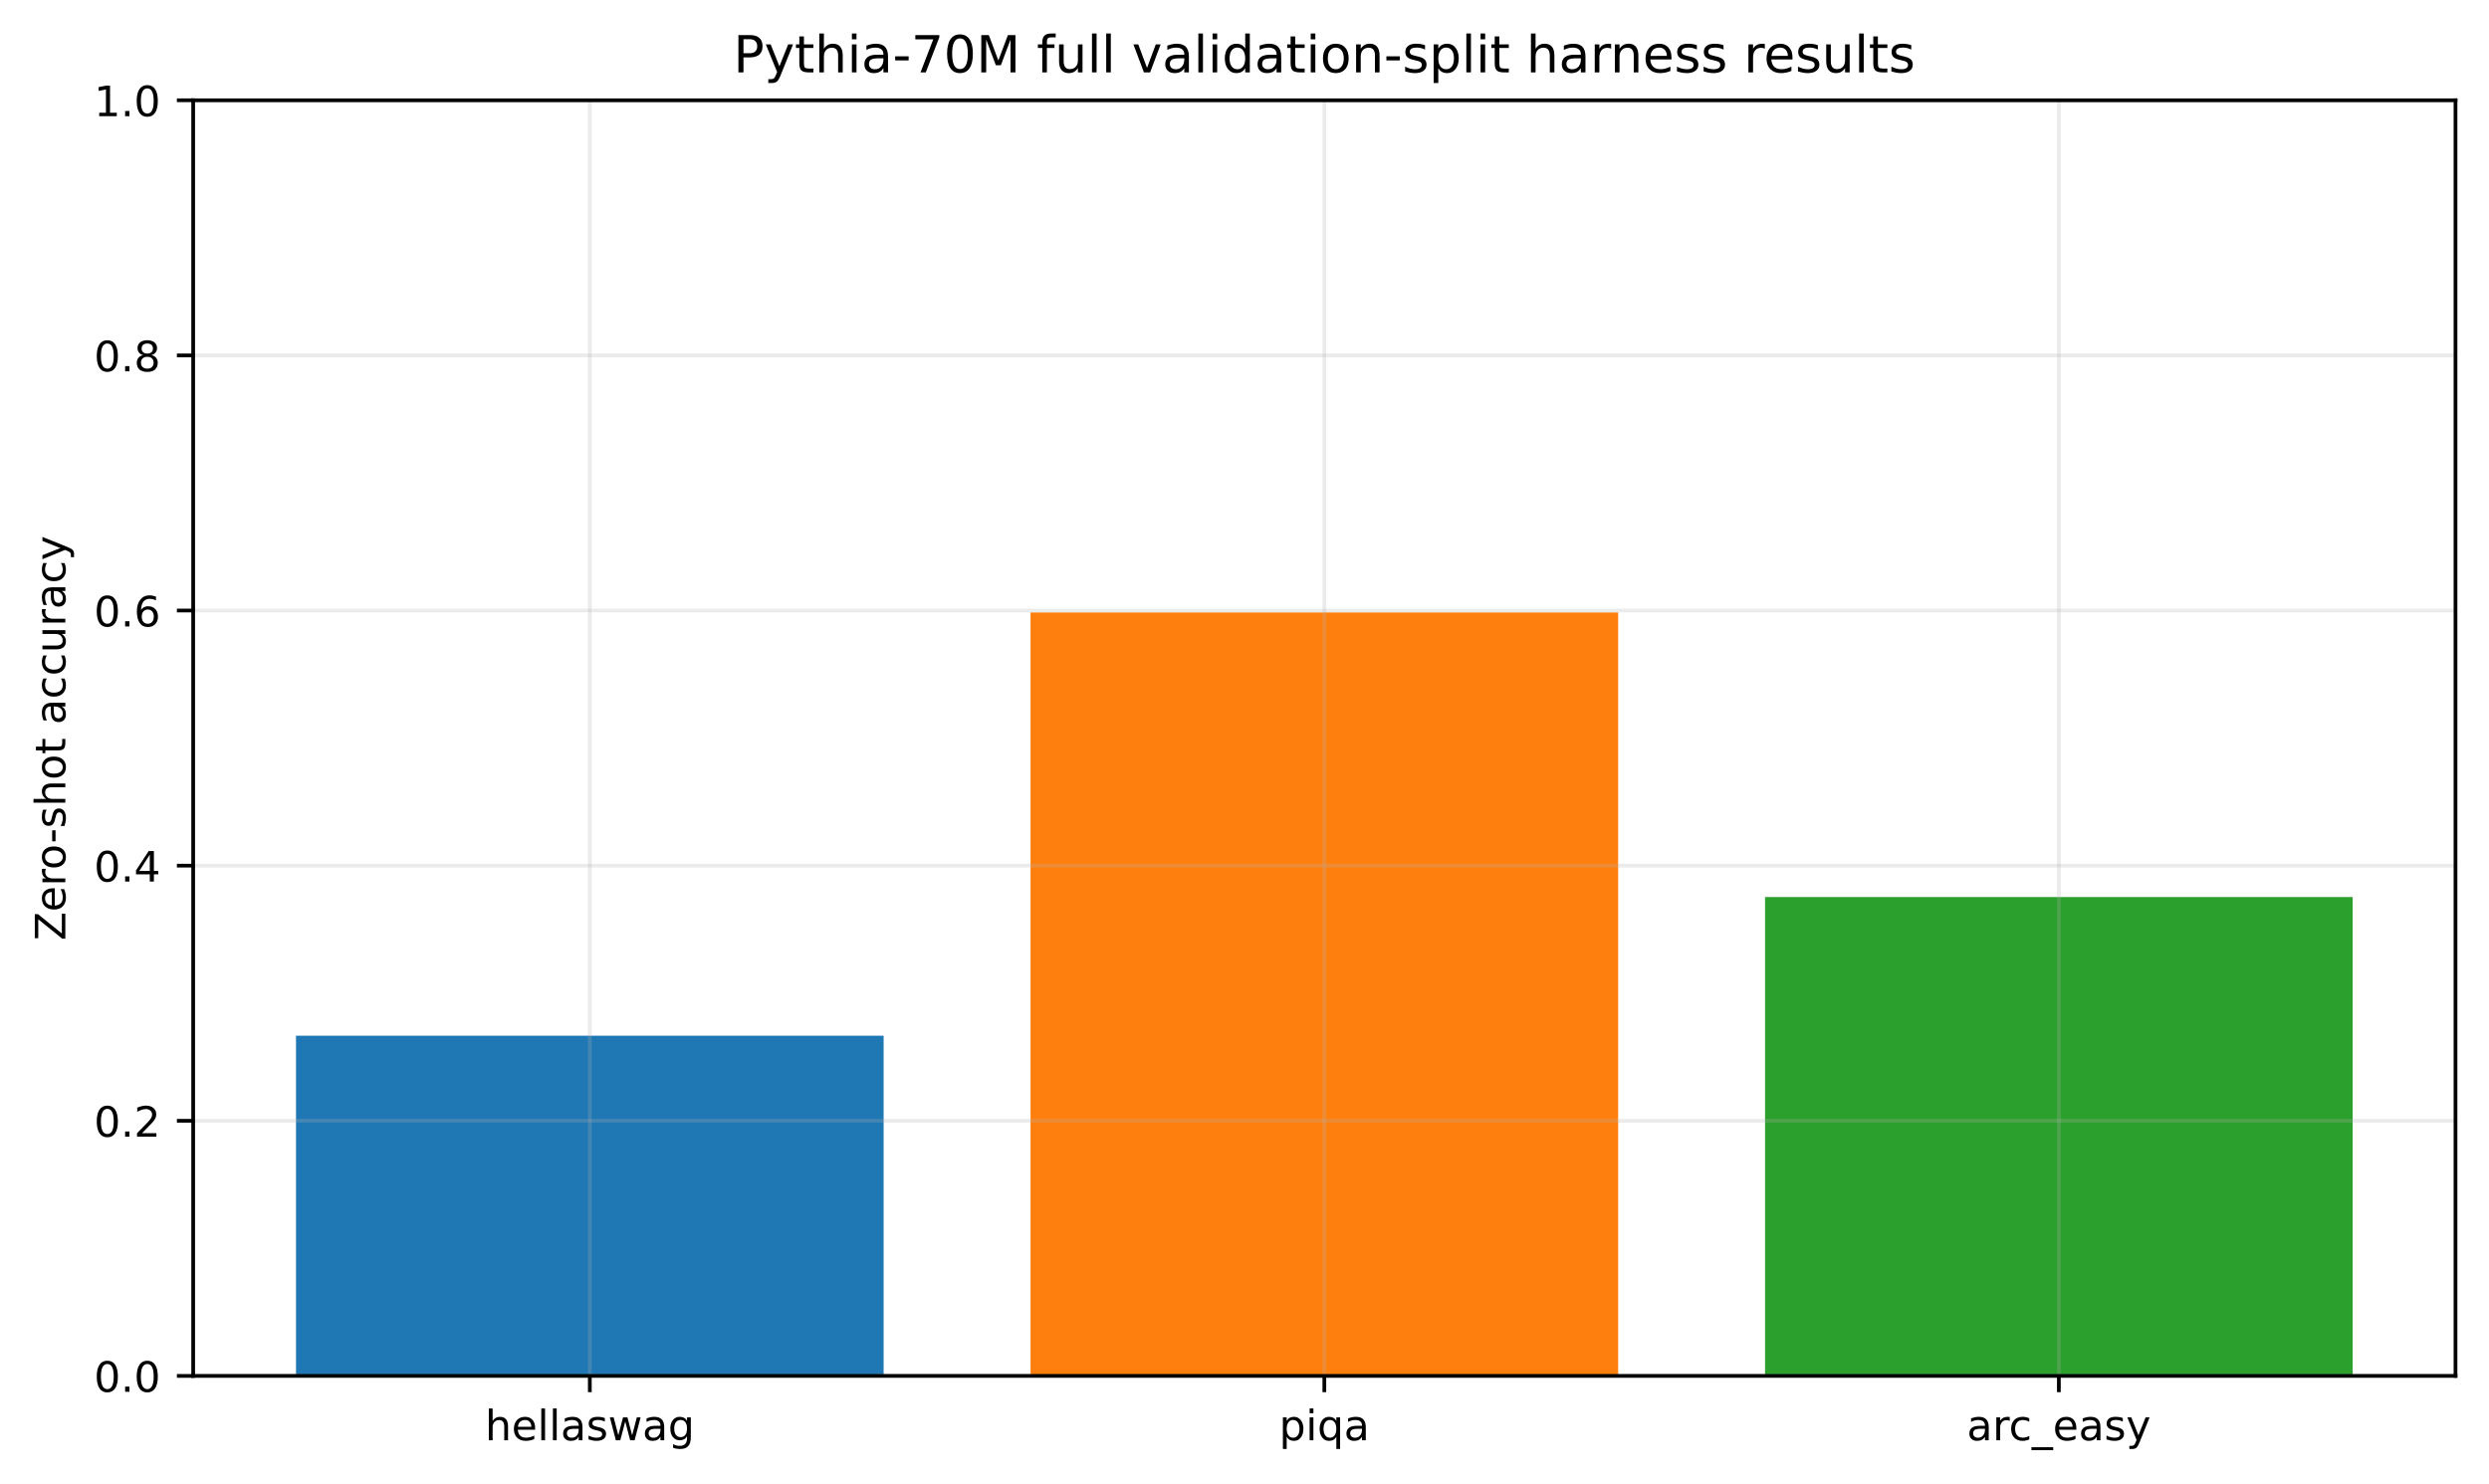
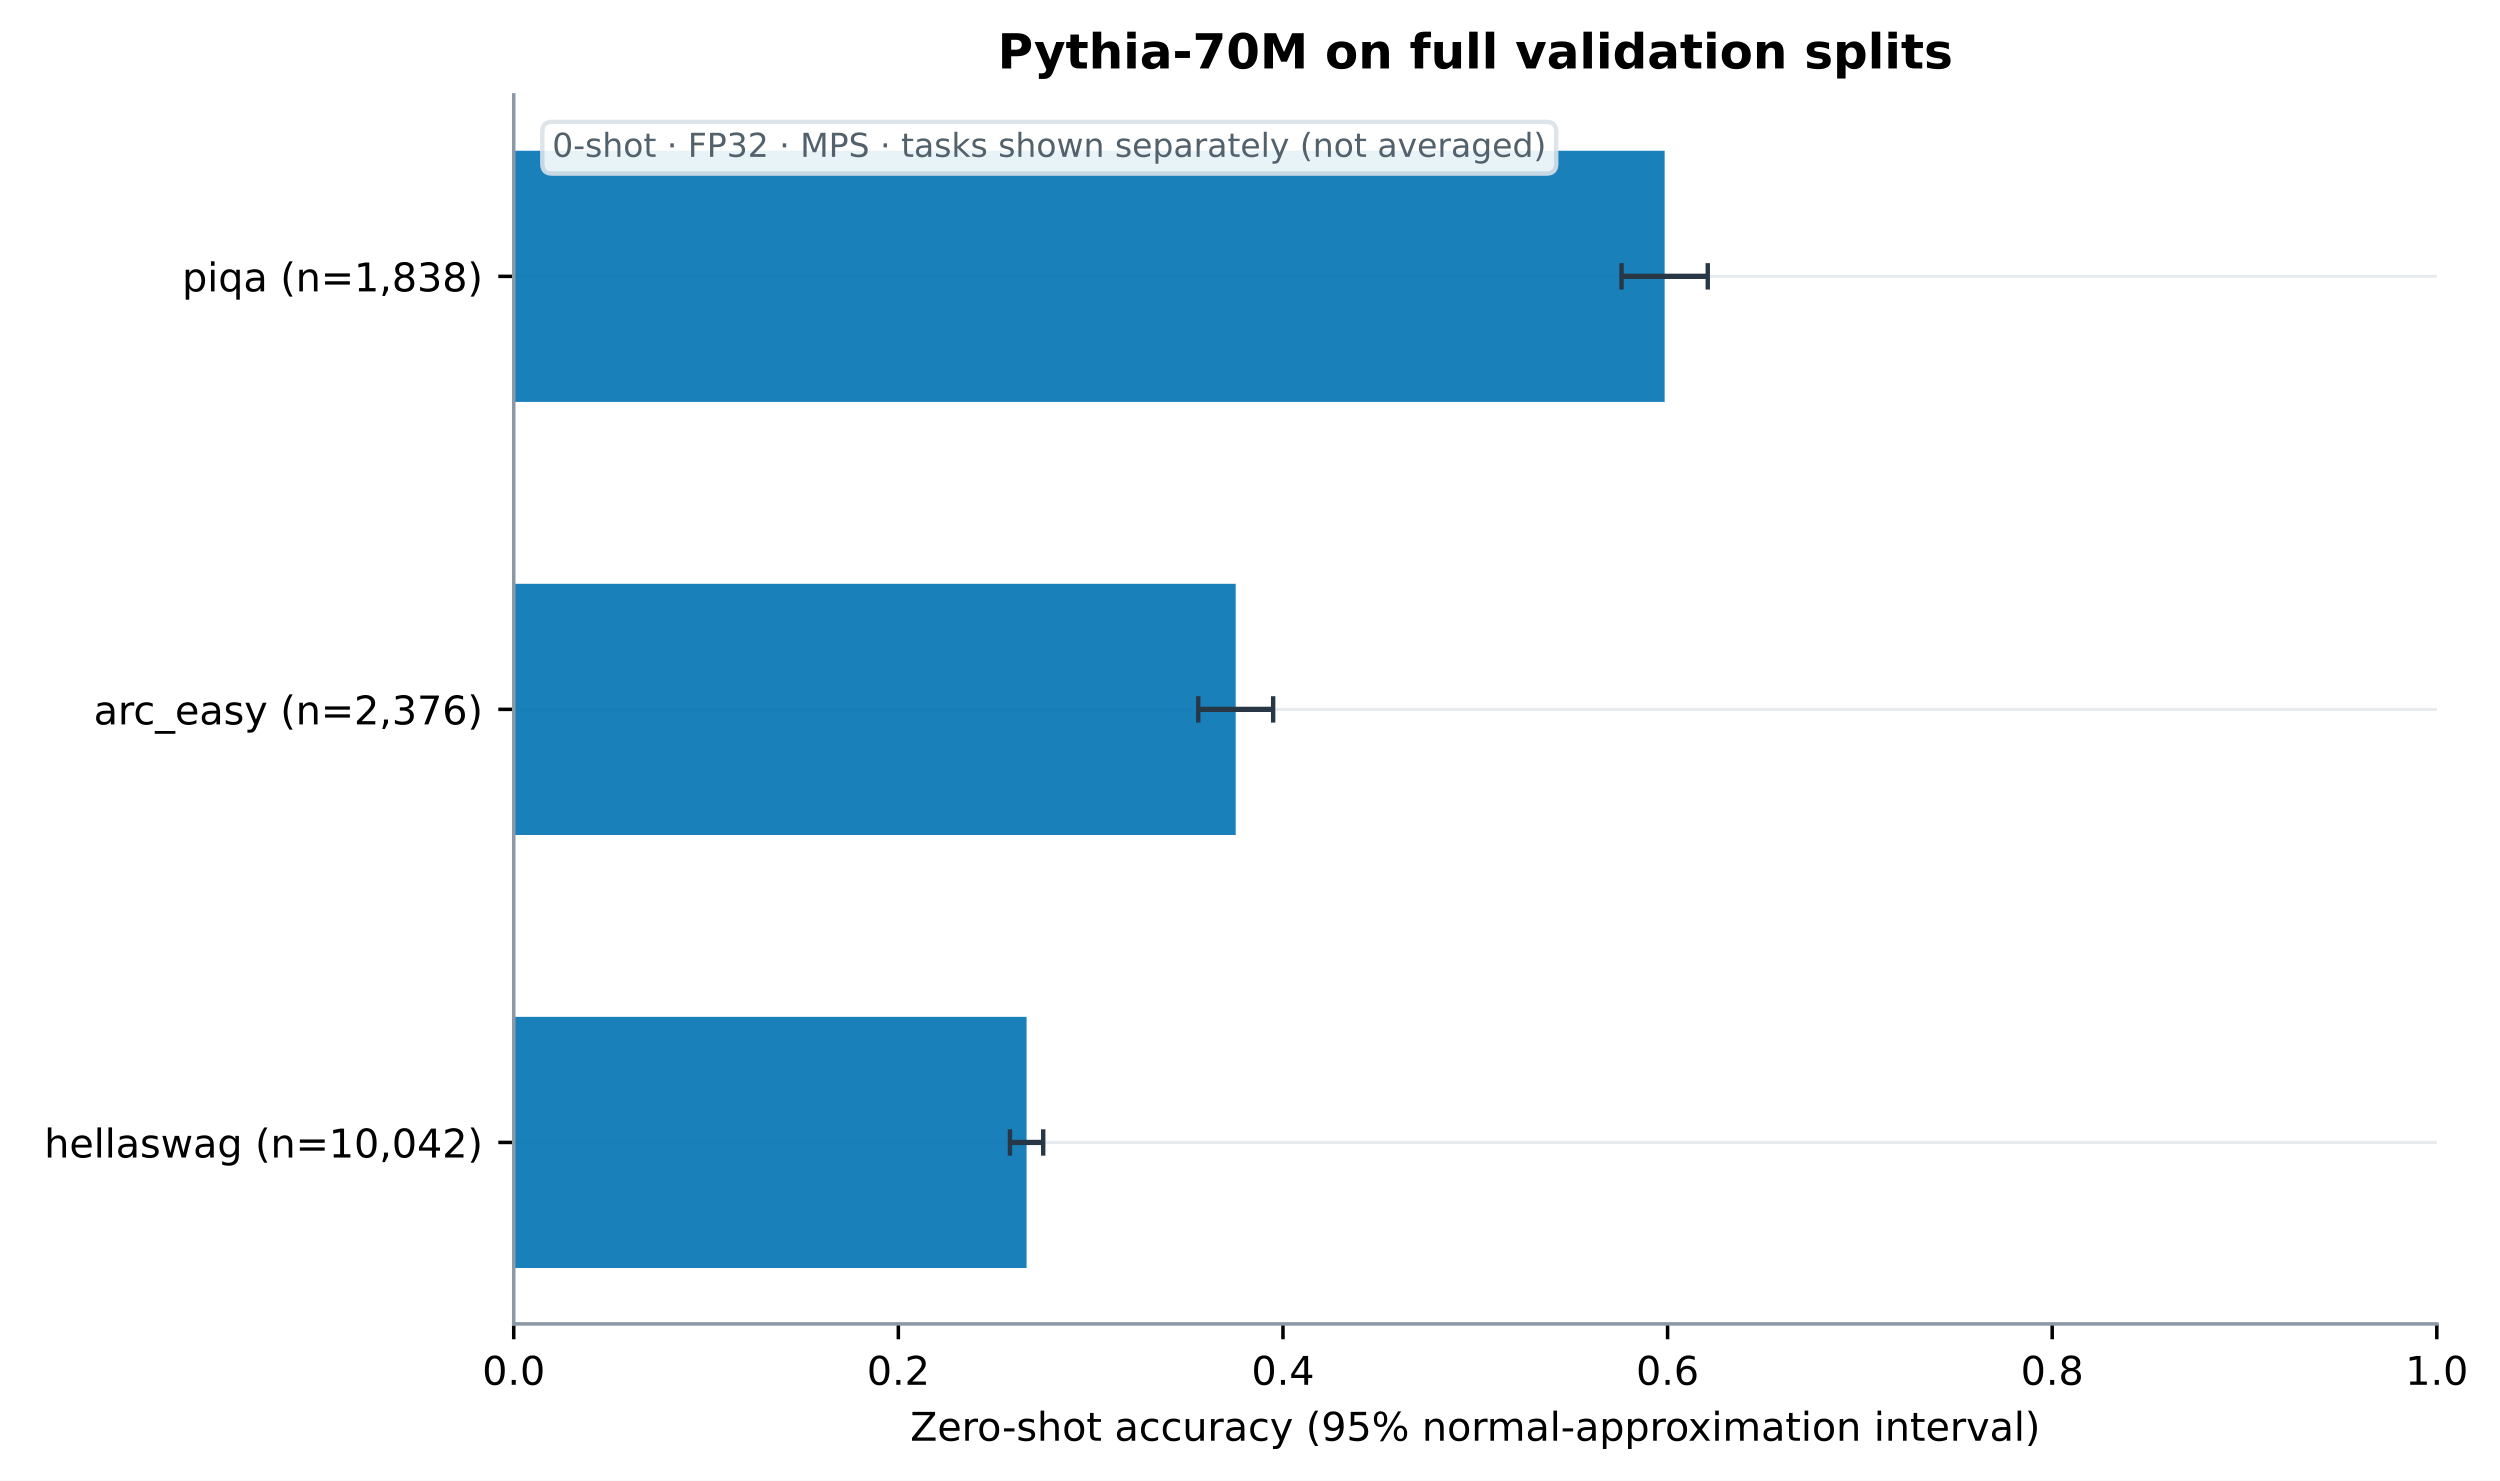
- <svg xmlns="http://www.w3.org/2000/svg" xmlns:xlink="http://www.w3.org/1999/xlink" width="534.874pt" height="318.962pt" viewBox="0 0 534.874 318.962" version="1.1">
+ <svg xmlns="http://www.w3.org/2000/svg" xmlns:xlink="http://www.w3.org/1999/xlink" width="567.982pt" height="336.399pt" viewBox="0 0 567.982 336.399" version="1.1">
  <defs>
    <style type="text/css">*{stroke-linejoin: round; stroke-linecap: butt}</style>
  </defs>
  <g id="figure_1">
    <g id="patch_1">
-       <path d="M 0 318.962  L 534.874 318.962  L 534.874 0  L 0 0  z " style="fill: #ffffff" />
+       <path d="M 0 336.399  L 567.982 336.399  L 567.982 0  L 0 0  z " style="fill: #ffffff" />
    </g>
    <g id="axes_1">
      <g id="patch_2">
-         <path d="M 41.514 295.761  L 527.674 295.761  L 527.674 21.558  L 41.514 21.558  z " style="fill: #ffffff" />
-       </g>
-       <g id="patch_3">
-         <path d="M 63.612 295.761  L 189.887 295.761  L 189.887 222.637  L 63.612 222.637  z " clip-path="url(#p14c6b4c955)" style="fill: #1f77b4" />
-       </g>
-       <g id="patch_4">
-         <path d="M 221.456 295.761  L 347.731 295.761  L 347.731 131.657  L 221.456 131.657  z " clip-path="url(#p14c6b4c955)" style="fill: #ff7f0e" />
-       </g>
-       <g id="patch_5">
-         <path d="M 379.3 295.761  L 505.575 295.761  L 505.575 192.819  L 379.3 192.819  z " clip-path="url(#p14c6b4c955)" style="fill: #2ca02c" />
+         <path d="M 116.716 300.778  L 553.626 300.778  L 553.626 21.558  L 116.716 21.558  z " style="fill: #ffffff" />
      </g>
      <g id="matplotlib.axis_1">
        <g id="xtick_1">
          <g id="line2d_1">
-             <path d="M 126.749 295.761  L 126.749 21.558  " clip-path="url(#p14c6b4c955)" style="fill: none; stroke: #b0b0b0; stroke-opacity: 0.25; stroke-width: 0.8; stroke-linecap: square" />
-           </g>
-           <g id="line2d_2">
            <defs>
-               <path id="md47561f07b" d="M 0 0  L 0 3.5  " style="stroke: #000000; stroke-width: 0.8" />
+               <path id="mabb6b296fe" d="M 0 0  L 0 3.5  " style="stroke: #000000; stroke-width: 0.8" />
            </defs>
            <g>
-               <use xlink:href="#md47561f07b" x="126.749" y="295.761" style="stroke: #000000; stroke-width: 0.8" />
+               <use xlink:href="#mabb6b296fe" x="116.716" y="300.778" style="stroke: #000000; stroke-width: 0.8" />
            </g>
          </g>
          <g id="text_1">
-             <g transform="translate(104.2318 309.5995) scale(0.09 -0.09)">
-               <defs>
-                 <path id="DejaVuSans-4b" d="M 3513 2113  L 3513 0  L 2938 0  L 2938 2094  Q 2938 2591 2744 2837  Q 2550 3084 2163 3084  Q 1697 3084 1428 2787  Q 1159 2491 1159 1978  L 1159 0  L 581 0  L 581 4863  L 1159 4863  L 1159 2956  Q 1366 3272 1645 3428  Q 1925 3584 2291 3584  Q 2894 3584 3203 3211  Q 3513 2838 3513 2113  z " transform="scale(0.015625)" />
-                 <path id="DejaVuSans-48" d="M 3597 1894  L 3597 1613  L 953 1613  Q 991 1019 1311 708  Q 1631 397 2203 397  Q 2534 397 2845 478  Q 3156 559 3463 722  L 3463 178  Q 3153 47 2828 -22  Q 2503 -91 2169 -91  Q 1331 -91 842 396  Q 353 884 353 1716  Q 353 2575 817 3079  Q 1281 3584 2069 3584  Q 2775 3584 3186 3129  Q 3597 2675 3597 1894  z M 3022 2063  Q 3016 2534 2758 2815  Q 2500 3097 2075 3097  Q 1594 3097 1305 2825  Q 1016 2553 972 2059  L 3022 2063  z " transform="scale(0.015625)" />
-                 <path id="DejaVuSans-4f" d="M 603 4863  L 1178 4863  L 1178 0  L 603 0  L 603 4863  z " transform="scale(0.015625)" />
-                 <path id="DejaVuSans-44" d="M 2194 1759  Q 1497 1759 1228 1600  Q 959 1441 959 1056  Q 959 750 1161 570  Q 1363 391 1709 391  Q 2188 391 2477 730  Q 2766 1069 2766 1631  L 2766 1759  L 2194 1759  z M 3341 1997  L 3341 0  L 2766 0  L 2766 531  Q 2569 213 2275 61  Q 1981 -91 1556 -91  Q 1019 -91 701 211  Q 384 513 384 1019  Q 384 1609 779 1909  Q 1175 2209 1959 2209  L 2766 2209  L 2766 2266  Q 2766 2663 2505 2880  Q 2244 3097 1772 3097  Q 1472 3097 1187 3025  Q 903 2953 641 2809  L 641 3341  Q 956 3463 1253 3523  Q 1550 3584 1831 3584  Q 2591 3584 2966 3190  Q 3341 2797 3341 1997  z " transform="scale(0.015625)" />
-                 <path id="DejaVuSans-56" d="M 2834 3397  L 2834 2853  Q 2591 2978 2328 3040  Q 2066 3103 1784 3103  Q 1356 3103 1142 2972  Q 928 2841 928 2578  Q 928 2378 1081 2264  Q 1234 2150 1697 2047  L 1894 2003  Q 2506 1872 2764 1633  Q 3022 1394 3022 966  Q 3022 478 2636 193  Q 2250 -91 1575 -91  Q 1294 -91 989 -36  Q 684 19 347 128  L 347 722  Q 666 556 975 473  Q 1284 391 1588 391  Q 1994 391 2212 530  Q 2431 669 2431 922  Q 2431 1156 2273 1281  Q 2116 1406 1581 1522  L 1381 1569  Q 847 1681 609 1914  Q 372 2147 372 2553  Q 372 3047 722 3315  Q 1072 3584 1716 3584  Q 2034 3584 2315 3537  Q 2597 3491 2834 3397  z " transform="scale(0.015625)" />
-                 <path id="DejaVuSans-5a" d="M 269 3500  L 844 3500  L 1563 769  L 2278 3500  L 2956 3500  L 3675 769  L 4391 3500  L 4966 3500  L 4050 0  L 3372 0  L 2619 2869  L 1863 0  L 1184 0  L 269 3500  z " transform="scale(0.015625)" />
-                 <path id="DejaVuSans-4a" d="M 2906 1791  Q 2906 2416 2648 2759  Q 2391 3103 1925 3103  Q 1463 3103 1205 2759  Q 947 2416 947 1791  Q 947 1169 1205 825  Q 1463 481 1925 481  Q 2391 481 2648 825  Q 2906 1169 2906 1791  z M 3481 434  Q 3481 -459 3084 -895  Q 2688 -1331 1869 -1331  Q 1566 -1331 1297 -1286  Q 1028 -1241 775 -1147  L 775 -588  Q 1028 -725 1275 -790  Q 1522 -856 1778 -856  Q 2344 -856 2625 -561  Q 2906 -266 2906 331  L 2906 616  Q 2728 306 2450 153  Q 2172 0 1784 0  Q 1141 0 747 490  Q 353 981 353 1791  Q 353 2603 747 3093  Q 1141 3584 1784 3584  Q 2172 3584 2450 3431  Q 2728 3278 2906 2969  L 2906 3500  L 3481 3500  L 3481 434  z " transform="scale(0.015625)" />
-               </defs>
-               <use xlink:href="#DejaVuSans-4b" />
-               <use xlink:href="#DejaVuSans-48" transform="translate(63.375 0)" />
-               <use xlink:href="#DejaVuSans-4f" transform="translate(124.9062 0)" />
-               <use xlink:href="#DejaVuSans-4f" transform="translate(152.6875 0)" />
-               <use xlink:href="#DejaVuSans-44" transform="translate(180.4688 0)" />
-               <use xlink:href="#DejaVuSans-56" transform="translate(241.75 0)" />
-               <use xlink:href="#DejaVuSans-5a" transform="translate(293.8438 0)" />
-               <use xlink:href="#DejaVuSans-44" transform="translate(375.625 0)" />
-               <use xlink:href="#DejaVuSans-4a" transform="translate(436.9062 0)" />
-             </g>
+             <text style="font-size: 9px; font-family: 'DejaVu Sans'; text-anchor: middle" x="116.716" y="314.617" transform="rotate(-0 116.7156 314.6169)">0.0</text>
          </g>
        </g>
        <g id="xtick_2">
-           <g id="line2d_3">
-             <path d="M 284.594 295.761  L 284.594 21.558  " clip-path="url(#p14c6b4c955)" style="fill: none; stroke: #b0b0b0; stroke-opacity: 0.25; stroke-width: 0.8; stroke-linecap: square" />
-           </g>
-           <g id="line2d_4">
+           <g id="line2d_2">
            <g>
-               <use xlink:href="#md47561f07b" x="284.594" y="295.761" style="stroke: #000000; stroke-width: 0.8" />
+               <use xlink:href="#mabb6b296fe" x="204.098" y="300.778" style="stroke: #000000; stroke-width: 0.8" />
            </g>
          </g>
          <g id="text_2">
-             <g transform="translate(274.8721 309.5995) scale(0.09 -0.09)">
-               <defs>
-                 <path id="DejaVuSans-53" d="M 1159 525  L 1159 -1331  L 581 -1331  L 581 3500  L 1159 3500  L 1159 2969  Q 1341 3281 1617 3432  Q 1894 3584 2278 3584  Q 2916 3584 3314 3078  Q 3713 2572 3713 1747  Q 3713 922 3314 415  Q 2916 -91 2278 -91  Q 1894 -91 1617 61  Q 1341 213 1159 525  z M 3116 1747  Q 3116 2381 2855 2742  Q 2594 3103 2138 3103  Q 1681 3103 1420 2742  Q 1159 2381 1159 1747  Q 1159 1113 1420 752  Q 1681 391 2138 391  Q 2594 391 2855 752  Q 3116 1113 3116 1747  z " transform="scale(0.015625)" />
-                 <path id="DejaVuSans-4c" d="M 603 3500  L 1178 3500  L 1178 0  L 603 0  L 603 3500  z M 603 4863  L 1178 4863  L 1178 4134  L 603 4134  L 603 4863  z " transform="scale(0.015625)" />
-                 <path id="DejaVuSans-54" d="M 947 1747  Q 947 1113 1208 752  Q 1469 391 1925 391  Q 2381 391 2643 752  Q 2906 1113 2906 1747  Q 2906 2381 2643 2742  Q 2381 3103 1925 3103  Q 1469 3103 1208 2742  Q 947 2381 947 1747  z M 2906 525  Q 2725 213 2448 61  Q 2172 -91 1784 -91  Q 1150 -91 751 415  Q 353 922 353 1747  Q 353 2572 751 3078  Q 1150 3584 1784 3584  Q 2172 3584 2448 3432  Q 2725 3281 2906 2969  L 2906 3500  L 3481 3500  L 3481 -1331  L 2906 -1331  L 2906 525  z " transform="scale(0.015625)" />
-               </defs>
-               <use xlink:href="#DejaVuSans-53" />
-               <use xlink:href="#DejaVuSans-4c" transform="translate(63.48438 0)" />
-               <use xlink:href="#DejaVuSans-54" transform="translate(91.26562 0)" />
-               <use xlink:href="#DejaVuSans-44" transform="translate(154.75 0)" />
-             </g>
+             <text style="font-size: 9px; font-family: 'DejaVu Sans'; text-anchor: middle" x="204.098" y="314.617" transform="rotate(-0 204.0976 314.6169)">0.2</text>
          </g>
        </g>
        <g id="xtick_3">
-           <g id="line2d_5">
-             <path d="M 442.438 295.761  L 442.438 21.558  " clip-path="url(#p14c6b4c955)" style="fill: none; stroke: #b0b0b0; stroke-opacity: 0.25; stroke-width: 0.8; stroke-linecap: square" />
-           </g>
-           <g id="line2d_6">
+           <g id="line2d_3">
            <g>
-               <use xlink:href="#md47561f07b" x="442.438" y="295.761" style="stroke: #000000; stroke-width: 0.8" />
+               <use xlink:href="#mabb6b296fe" x="291.48" y="300.778" style="stroke: #000000; stroke-width: 0.8" />
            </g>
          </g>
          <g id="text_3">
-             <g transform="translate(422.6707 309.5987) scale(0.09 -0.09)">
-               <defs>
-                 <path id="DejaVuSans-55" d="M 2631 2963  Q 2534 3019 2420 3045  Q 2306 3072 2169 3072  Q 1681 3072 1420 2755  Q 1159 2438 1159 1844  L 1159 0  L 581 0  L 581 3500  L 1159 3500  L 1159 2956  Q 1341 3275 1631 3429  Q 1922 3584 2338 3584  Q 2397 3584 2469 3576  Q 2541 3569 2628 3553  L 2631 2963  z " transform="scale(0.015625)" />
-                 <path id="DejaVuSans-46" d="M 3122 3366  L 3122 2828  Q 2878 2963 2633 3030  Q 2388 3097 2138 3097  Q 1578 3097 1268 2742  Q 959 2388 959 1747  Q 959 1106 1268 751  Q 1578 397 2138 397  Q 2388 397 2633 464  Q 2878 531 3122 666  L 3122 134  Q 2881 22 2623 -34  Q 2366 -91 2075 -91  Q 1284 -91 818 406  Q 353 903 353 1747  Q 353 2603 823 3093  Q 1294 3584 2113 3584  Q 2378 3584 2631 3529  Q 2884 3475 3122 3366  z " transform="scale(0.015625)" />
-                 <path id="DejaVuSans-42" d="M 3263 -1063  L 3263 -1509  L -63 -1509  L -63 -1063  L 3263 -1063  z " transform="scale(0.015625)" />
-                 <path id="DejaVuSans-5c" d="M 2059 -325  Q 1816 -950 1584 -1140  Q 1353 -1331 966 -1331  L 506 -1331  L 506 -850  L 844 -850  Q 1081 -850 1212 -737  Q 1344 -625 1503 -206  L 1606 56  L 191 3500  L 800 3500  L 1894 763  L 2988 3500  L 3597 3500  L 2059 -325  z " transform="scale(0.015625)" />
-               </defs>
-               <use xlink:href="#DejaVuSans-44" />
-               <use xlink:href="#DejaVuSans-55" transform="translate(61.28125 0)" />
-               <use xlink:href="#DejaVuSans-46" transform="translate(100.1875 0)" />
-               <use xlink:href="#DejaVuSans-42" transform="translate(155.1719 0)" />
-               <use xlink:href="#DejaVuSans-48" transform="translate(205.1719 0)" />
-               <use xlink:href="#DejaVuSans-44" transform="translate(266.7031 0)" />
-               <use xlink:href="#DejaVuSans-56" transform="translate(327.9844 0)" />
-               <use xlink:href="#DejaVuSans-5c" transform="translate(380.0781 0)" />
+             <text style="font-size: 9px; font-family: 'DejaVu Sans'; text-anchor: middle" x="291.48" y="314.617" transform="rotate(-0 291.4796 314.6169)">0.4</text>
+           </g>
+         </g>
+         <g id="xtick_4">
+           <g id="line2d_4">
+             <g>
+               <use xlink:href="#mabb6b296fe" x="378.862" y="300.778" style="stroke: #000000; stroke-width: 0.8" />
            </g>
          </g>
+           <g id="text_4">
+             <text style="font-size: 9px; font-family: 'DejaVu Sans'; text-anchor: middle" x="378.862" y="314.617" transform="rotate(-0 378.8616 314.6169)">0.6</text>
+           </g>
+         </g>
+         <g id="xtick_5">
+           <g id="line2d_5">
+             <g>
+               <use xlink:href="#mabb6b296fe" x="466.244" y="300.778" style="stroke: #000000; stroke-width: 0.8" />
+             </g>
+           </g>
+           <g id="text_5">
+             <text style="font-size: 9px; font-family: 'DejaVu Sans'; text-anchor: middle" x="466.244" y="314.617" transform="rotate(-0 466.2436 314.6169)">0.8</text>
+           </g>
+         </g>
+         <g id="xtick_6">
+           <g id="line2d_6">
+             <g>
+               <use xlink:href="#mabb6b296fe" x="553.626" y="300.778" style="stroke: #000000; stroke-width: 0.8" />
+             </g>
+           </g>
+           <g id="text_6">
+             <text style="font-size: 9px; font-family: 'DejaVu Sans'; text-anchor: middle" x="553.626" y="314.617" transform="rotate(-0 553.6256 314.6169)">1.0</text>
+           </g>
+         </g>
+         <g id="text_7">
+           <text style="font-size: 9px; font-family: 'DejaVu Sans'; text-anchor: middle" x="335.171" y="327.327" transform="rotate(-0 335.1706 327.3272)">Zero-shot accuracy (95% normal-approximation interval)</text>
        </g>
      </g>
      <g id="matplotlib.axis_2">
        <g id="ytick_1">
          <g id="line2d_7">
-             <path d="M 41.514 295.761  L 527.674 295.761  " clip-path="url(#p14c6b4c955)" style="fill: none; stroke: #b0b0b0; stroke-opacity: 0.25; stroke-width: 0.8; stroke-linecap: square" />
+             <path d="M 116.716 259.554  L 553.626 259.554  " clip-path="url(#p49877dc13a)" style="fill: none; stroke: #d9e1e8; stroke-opacity: 0.65; stroke-width: 0.7; stroke-linecap: square" />
          </g>
          <g id="line2d_8">
            <defs>
-               <path id="m4464c9af32" d="M 0 0  L -3.5 0  " style="stroke: #000000; stroke-width: 0.8" />
+               <path id="mc03ab8fef9" d="M 0 0  L -3.5 0  " style="stroke: #000000; stroke-width: 0.8" />
            </defs>
            <g>
-               <use xlink:href="#m4464c9af32" x="41.514" y="295.761" style="stroke: #000000; stroke-width: 0.8" />
+               <use xlink:href="#mc03ab8fef9" x="116.716" y="259.554" style="stroke: #000000; stroke-width: 0.8" />
            </g>
          </g>
-           <g id="text_4">
-             <g transform="translate(20.2007 299.1798) scale(0.09 -0.09)">
-               <defs>
-                 <path id="DejaVuSans-13" d="M 2034 4250  Q 1547 4250 1301 3770  Q 1056 3291 1056 2328  Q 1056 1369 1301 889  Q 1547 409 2034 409  Q 2525 409 2770 889  Q 3016 1369 3016 2328  Q 3016 3291 2770 3770  Q 2525 4250 2034 4250  z M 2034 4750  Q 2819 4750 3233 4129  Q 3647 3509 3647 2328  Q 3647 1150 3233 529  Q 2819 -91 2034 -91  Q 1250 -91 836 529  Q 422 1150 422 2328  Q 422 3509 836 4129  Q 1250 4750 2034 4750  z " transform="scale(0.015625)" />
-                 <path id="DejaVuSans-11" d="M 684 794  L 1344 794  L 1344 0  L 684 0  L 684 794  z " transform="scale(0.015625)" />
-               </defs>
-               <use xlink:href="#DejaVuSans-13" />
-               <use xlink:href="#DejaVuSans-11" transform="translate(63.625 0)" />
-               <use xlink:href="#DejaVuSans-13" transform="translate(95.40625 0)" />
-             </g>
+           <g id="text_8">
+             <text style="font-size: 9px; font-family: 'DejaVu Sans'; text-anchor: end" x="109.716" y="262.974" transform="rotate(-0 109.7156 262.9738)">hellaswag  (n=10,042)</text>
          </g>
        </g>
        <g id="ytick_2">
          <g id="line2d_9">
-             <path d="M 41.514 240.92  L 527.674 240.92  " clip-path="url(#p14c6b4c955)" style="fill: none; stroke: #b0b0b0; stroke-opacity: 0.25; stroke-width: 0.8; stroke-linecap: square" />
+             <path d="M 116.716 161.168  L 553.626 161.168  " clip-path="url(#p49877dc13a)" style="fill: none; stroke: #d9e1e8; stroke-opacity: 0.65; stroke-width: 0.7; stroke-linecap: square" />
          </g>
          <g id="line2d_10">
            <g>
-               <use xlink:href="#m4464c9af32" x="41.514" y="240.92" style="stroke: #000000; stroke-width: 0.8" />
+               <use xlink:href="#mc03ab8fef9" x="116.716" y="161.168" style="stroke: #000000; stroke-width: 0.8" />
            </g>
          </g>
-           <g id="text_5">
-             <g transform="translate(20.2007 244.3393) scale(0.09 -0.09)">
-               <defs>
-                 <path id="DejaVuSans-15" d="M 1228 531  L 3431 531  L 3431 0  L 469 0  L 469 531  Q 828 903 1448 1529  Q 2069 2156 2228 2338  Q 2531 2678 2651 2914  Q 2772 3150 2772 3378  Q 2772 3750 2511 3984  Q 2250 4219 1831 4219  Q 1534 4219 1204 4116  Q 875 4013 500 3803  L 500 4441  Q 881 4594 1212 4672  Q 1544 4750 1819 4750  Q 2544 4750 2975 4387  Q 3406 4025 3406 3419  Q 3406 3131 3298 2873  Q 3191 2616 2906 2266  Q 2828 2175 2409 1742  Q 1991 1309 1228 531  z " transform="scale(0.015625)" />
-               </defs>
-               <use xlink:href="#DejaVuSans-13" />
-               <use xlink:href="#DejaVuSans-11" transform="translate(63.625 0)" />
-               <use xlink:href="#DejaVuSans-15" transform="translate(95.40625 0)" />
-             </g>
+           <g id="text_9">
+             <text style="font-size: 9px; font-family: 'DejaVu Sans'; text-anchor: end" x="109.716" y="164.583" transform="rotate(-0 109.7156 164.5827)">arc_easy  (n=2,376)</text>
          </g>
        </g>
        <g id="ytick_3">
          <g id="line2d_11">
-             <path d="M 41.514 186.08  L 527.674 186.08  " clip-path="url(#p14c6b4c955)" style="fill: none; stroke: #b0b0b0; stroke-opacity: 0.25; stroke-width: 0.8; stroke-linecap: square" />
+             <path d="M 116.716 62.782  L 553.626 62.782  " clip-path="url(#p49877dc13a)" style="fill: none; stroke: #d9e1e8; stroke-opacity: 0.65; stroke-width: 0.7; stroke-linecap: square" />
          </g>
          <g id="line2d_12">
            <g>
-               <use xlink:href="#m4464c9af32" x="41.514" y="186.08" style="stroke: #000000; stroke-width: 0.8" />
+               <use xlink:href="#mc03ab8fef9" x="116.716" y="62.782" style="stroke: #000000; stroke-width: 0.8" />
            </g>
          </g>
-           <g id="text_6">
-             <g transform="translate(20.2007 189.4988) scale(0.09 -0.09)">
-               <defs>
-                 <path id="DejaVuSans-17" d="M 2419 4116  L 825 1625  L 2419 1625  L 2419 4116  z M 2253 4666  L 3047 4666  L 3047 1625  L 3713 1625  L 3713 1100  L 3047 1100  L 3047 0  L 2419 0  L 2419 1100  L 313 1100  L 313 1709  L 2253 4666  z " transform="scale(0.015625)" />
-               </defs>
-               <use xlink:href="#DejaVuSans-13" />
-               <use xlink:href="#DejaVuSans-11" transform="translate(63.625 0)" />
-               <use xlink:href="#DejaVuSans-17" transform="translate(95.40625 0)" />
-             </g>
-           </g>
-         </g>
-         <g id="ytick_4">
-           <g id="line2d_13">
-             <path d="M 41.514 131.239  L 527.674 131.239  " clip-path="url(#p14c6b4c955)" style="fill: none; stroke: #b0b0b0; stroke-opacity: 0.25; stroke-width: 0.8; stroke-linecap: square" />
-           </g>
-           <g id="line2d_14">
-             <g>
-               <use xlink:href="#m4464c9af32" x="41.514" y="131.239" style="stroke: #000000; stroke-width: 0.8" />
-             </g>
-           </g>
-           <g id="text_7">
-             <g transform="translate(20.2007 134.6583) scale(0.09 -0.09)">
-               <defs>
-                 <path id="DejaVuSans-19" d="M 2113 2584  Q 1688 2584 1439 2293  Q 1191 2003 1191 1497  Q 1191 994 1439 701  Q 1688 409 2113 409  Q 2538 409 2786 701  Q 3034 994 3034 1497  Q 3034 2003 2786 2293  Q 2538 2584 2113 2584  z M 3366 4563  L 3366 3988  Q 3128 4100 2886 4159  Q 2644 4219 2406 4219  Q 1781 4219 1451 3797  Q 1122 3375 1075 2522  Q 1259 2794 1537 2939  Q 1816 3084 2150 3084  Q 2853 3084 3261 2657  Q 3669 2231 3669 1497  Q 3669 778 3244 343  Q 2819 -91 2113 -91  Q 1303 -91 875 529  Q 447 1150 447 2328  Q 447 3434 972 4092  Q 1497 4750 2381 4750  Q 2619 4750 2861 4703  Q 3103 4656 3366 4563  z " transform="scale(0.015625)" />
-               </defs>
-               <use xlink:href="#DejaVuSans-13" />
-               <use xlink:href="#DejaVuSans-11" transform="translate(63.625 0)" />
-               <use xlink:href="#DejaVuSans-19" transform="translate(95.40625 0)" />
-             </g>
-           </g>
-         </g>
-         <g id="ytick_5">
-           <g id="line2d_15">
-             <path d="M 41.514 76.399  L 527.674 76.399  " clip-path="url(#p14c6b4c955)" style="fill: none; stroke: #b0b0b0; stroke-opacity: 0.25; stroke-width: 0.8; stroke-linecap: square" />
-           </g>
-           <g id="line2d_16">
-             <g>
-               <use xlink:href="#m4464c9af32" x="41.514" y="76.399" style="stroke: #000000; stroke-width: 0.8" />
-             </g>
-           </g>
-           <g id="text_8">
-             <g transform="translate(20.2007 79.81774) scale(0.09 -0.09)">
-               <defs>
-                 <path id="DejaVuSans-1b" d="M 2034 2216  Q 1584 2216 1326 1975  Q 1069 1734 1069 1313  Q 1069 891 1326 650  Q 1584 409 2034 409  Q 2484 409 2743 651  Q 3003 894 3003 1313  Q 3003 1734 2745 1975  Q 2488 2216 2034 2216  z M 1403 2484  Q 997 2584 770 2862  Q 544 3141 544 3541  Q 544 4100 942 4425  Q 1341 4750 2034 4750  Q 2731 4750 3128 4425  Q 3525 4100 3525 3541  Q 3525 3141 3298 2862  Q 3072 2584 2669 2484  Q 3125 2378 3379 2068  Q 3634 1759 3634 1313  Q 3634 634 3220 271  Q 2806 -91 2034 -91  Q 1263 -91 848 271  Q 434 634 434 1313  Q 434 1759 690 2068  Q 947 2378 1403 2484  z M 1172 3481  Q 1172 3119 1398 2916  Q 1625 2713 2034 2713  Q 2441 2713 2670 2916  Q 2900 3119 2900 3481  Q 2900 3844 2670 4047  Q 2441 4250 2034 4250  Q 1625 4250 1398 4047  Q 1172 3844 1172 3481  z " transform="scale(0.015625)" />
-               </defs>
-               <use xlink:href="#DejaVuSans-13" />
-               <use xlink:href="#DejaVuSans-11" transform="translate(63.625 0)" />
-               <use xlink:href="#DejaVuSans-1b" transform="translate(95.40625 0)" />
-             </g>
-           </g>
-         </g>
-         <g id="ytick_6">
-           <g id="line2d_17">
-             <path d="M 41.514 21.558  L 527.674 21.558  " clip-path="url(#p14c6b4c955)" style="fill: none; stroke: #b0b0b0; stroke-opacity: 0.25; stroke-width: 0.8; stroke-linecap: square" />
-           </g>
-           <g id="line2d_18">
-             <g>
-               <use xlink:href="#m4464c9af32" x="41.514" y="21.558" style="stroke: #000000; stroke-width: 0.8" />
-             </g>
-           </g>
-           <g id="text_9">
-             <g transform="translate(20.2007 24.97723) scale(0.09 -0.09)">
-               <defs>
-                 <path id="DejaVuSans-14" d="M 794 531  L 1825 531  L 1825 4091  L 703 3866  L 703 4441  L 1819 4666  L 2450 4666  L 2450 531  L 3481 531  L 3481 0  L 794 0  L 794 531  z " transform="scale(0.015625)" />
-               </defs>
-               <use xlink:href="#DejaVuSans-14" />
-               <use xlink:href="#DejaVuSans-11" transform="translate(63.625 0)" />
-               <use xlink:href="#DejaVuSans-13" transform="translate(95.40625 0)" />
-             </g>
-           </g>
-         </g>
-         <g id="text_10">
-           <g transform="translate(14.03859 202.1696) rotate(-90) scale(0.09 -0.09)">
-             <defs>
-               <path id="DejaVuSans-3d" d="M 359 4666  L 4025 4666  L 4025 4184  L 1075 531  L 4097 531  L 4097 0  L 288 0  L 288 481  L 3238 4134  L 359 4134  L 359 4666  z " transform="scale(0.015625)" />
-               <path id="DejaVuSans-52" d="M 1959 3097  Q 1497 3097 1228 2736  Q 959 2375 959 1747  Q 959 1119 1226 758  Q 1494 397 1959 397  Q 2419 397 2687 759  Q 2956 1122 2956 1747  Q 2956 2369 2687 2733  Q 2419 3097 1959 3097  z M 1959 3584  Q 2709 3584 3137 3096  Q 3566 2609 3566 1747  Q 3566 888 3137 398  Q 2709 -91 1959 -91  Q 1206 -91 779 398  Q 353 888 353 1747  Q 353 2609 779 3096  Q 1206 3584 1959 3584  z " transform="scale(0.015625)" />
-               <path id="DejaVuSans-10" d="M 313 2009  L 1997 2009  L 1997 1497  L 313 1497  L 313 2009  z " transform="scale(0.015625)" />
-               <path id="DejaVuSans-57" d="M 1172 4494  L 1172 3500  L 2356 3500  L 2356 3053  L 1172 3053  L 1172 1153  Q 1172 725 1289 603  Q 1406 481 1766 481  L 2356 481  L 2356 0  L 1766 0  Q 1100 0 847 248  Q 594 497 594 1153  L 594 3053  L 172 3053  L 172 3500  L 594 3500  L 594 4494  L 1172 4494  z " transform="scale(0.015625)" />
-               <path id="DejaVuSans-3" transform="scale(0.015625)" />
-               <path id="DejaVuSans-58" d="M 544 1381  L 544 3500  L 1119 3500  L 1119 1403  Q 1119 906 1312 657  Q 1506 409 1894 409  Q 2359 409 2629 706  Q 2900 1003 2900 1516  L 2900 3500  L 3475 3500  L 3475 0  L 2900 0  L 2900 538  Q 2691 219 2414 64  Q 2138 -91 1772 -91  Q 1169 -91 856 284  Q 544 659 544 1381  z M 1991 3584  L 1991 3584  z " transform="scale(0.015625)" />
-             </defs>
-             <use xlink:href="#DejaVuSans-3d" />
-             <use xlink:href="#DejaVuSans-48" transform="translate(68.5 0)" />
-             <use xlink:href="#DejaVuSans-55" transform="translate(130.0312 0)" />
-             <use xlink:href="#DejaVuSans-52" transform="translate(168.9375 0)" />
-             <use xlink:href="#DejaVuSans-10" transform="translate(231.9844 0)" />
-             <use xlink:href="#DejaVuSans-56" transform="translate(268.0625 0)" />
-             <use xlink:href="#DejaVuSans-4b" transform="translate(320.1562 0)" />
-             <use xlink:href="#DejaVuSans-52" transform="translate(383.5312 0)" />
-             <use xlink:href="#DejaVuSans-57" transform="translate(444.7188 0)" />
-             <use xlink:href="#DejaVuSans-3" transform="translate(483.9219 0)" />
-             <use xlink:href="#DejaVuSans-44" transform="translate(515.7031 0)" />
-             <use xlink:href="#DejaVuSans-46" transform="translate(576.9844 0)" />
-             <use xlink:href="#DejaVuSans-46" transform="translate(631.9688 0)" />
-             <use xlink:href="#DejaVuSans-58" transform="translate(686.9531 0)" />
-             <use xlink:href="#DejaVuSans-55" transform="translate(750.3281 0)" />
-             <use xlink:href="#DejaVuSans-44" transform="translate(791.4375 0)" />
-             <use xlink:href="#DejaVuSans-46" transform="translate(852.7188 0)" />
-             <use xlink:href="#DejaVuSans-5c" transform="translate(907.7031 0)" />
+           <g id="text_10">
+             <text style="font-size: 9px; font-family: 'DejaVu Sans'; text-anchor: end" x="109.716" y="66.201" transform="rotate(-0 109.7156 66.20139)">piqa  (n=1,838)</text>
          </g>
        </g>
      </g>
+       <g id="patch_3">
+         <path d="M 116.716 288.086  L 233.231 288.086  L 233.231 231.022  L 116.716 231.022  z " clip-path="url(#p49877dc13a)" style="fill: #0072b2; opacity: 0.9" />
+       </g>
+       <g id="patch_4">
+         <path d="M 116.716 189.7  L 280.741 189.7  L 280.741 132.636  L 116.716 132.636  z " clip-path="url(#p49877dc13a)" style="fill: #0072b2; opacity: 0.9" />
+       </g>
+       <g id="patch_5">
+         <path d="M 116.716 91.314  L 378.196 91.314  L 378.196 34.25  L 116.716 34.25  z " clip-path="url(#p49877dc13a)" style="fill: #0072b2; opacity: 0.9" />
+       </g>
      <g id="patch_6">
-         <path d="M 41.514 295.761  L 41.514 21.558  " style="fill: none; stroke: #000000; stroke-width: 0.8; stroke-linejoin: miter; stroke-linecap: square" />
+         <path d="M 116.716 300.778  L 116.716 21.558  " style="fill: none; stroke: #8b98a5; stroke-width: 0.8; stroke-linejoin: miter; stroke-linecap: square" />
      </g>
      <g id="patch_7">
-         <path d="M 527.674 295.761  L 527.674 21.558  " style="fill: none; stroke: #000000; stroke-width: 0.8; stroke-linejoin: miter; stroke-linecap: square" />
-       </g>
-       <g id="patch_8">
-         <path d="M 41.514 295.761  L 527.674 295.761  " style="fill: none; stroke: #000000; stroke-width: 0.8; stroke-linejoin: miter; stroke-linecap: square" />
-       </g>
-       <g id="patch_9">
-         <path d="M 41.514 21.558  L 527.674 21.558  " style="fill: none; stroke: #000000; stroke-width: 0.8; stroke-linejoin: miter; stroke-linecap: square" />
+         <path d="M 116.716 300.778  L 553.626 300.778  " style="fill: none; stroke: #8b98a5; stroke-width: 0.8; stroke-linejoin: miter; stroke-linecap: square" />
      </g>
      <g id="text_11">
-         <g transform="translate(157.6062 15.55828) scale(0.11 -0.11)">
-           <defs>
-             <path id="DejaVuSans-33" d="M 1259 4147  L 1259 2394  L 2053 2394  Q 2494 2394 2734 2622  Q 2975 2850 2975 3272  Q 2975 3691 2734 3919  Q 2494 4147 2053 4147  L 1259 4147  z M 628 4666  L 2053 4666  Q 2838 4666 3239 4311  Q 3641 3956 3641 3272  Q 3641 2581 3239 2228  Q 2838 1875 2053 1875  L 1259 1875  L 1259 0  L 628 0  L 628 4666  z " transform="scale(0.015625)" />
-             <path id="DejaVuSans-1a" d="M 525 4666  L 3525 4666  L 3525 4397  L 1831 0  L 1172 0  L 2766 4134  L 525 4134  L 525 4666  z " transform="scale(0.015625)" />
-             <path id="DejaVuSans-30" d="M 628 4666  L 1569 4666  L 2759 1491  L 3956 4666  L 4897 4666  L 4897 0  L 4281 0  L 4281 4097  L 3078 897  L 2444 897  L 1241 4097  L 1241 0  L 628 0  L 628 4666  z " transform="scale(0.015625)" />
-             <path id="DejaVuSans-49" d="M 2375 4863  L 2375 4384  L 1825 4384  Q 1516 4384 1395 4259  Q 1275 4134 1275 3809  L 1275 3500  L 2222 3500  L 2222 3053  L 1275 3053  L 1275 0  L 697 0  L 697 3053  L 147 3053  L 147 3500  L 697 3500  L 697 3744  Q 697 4328 969 4595  Q 1241 4863 1831 4863  L 2375 4863  z " transform="scale(0.015625)" />
-             <path id="DejaVuSans-59" d="M 191 3500  L 800 3500  L 1894 563  L 2988 3500  L 3597 3500  L 2284 0  L 1503 0  L 191 3500  z " transform="scale(0.015625)" />
-             <path id="DejaVuSans-47" d="M 2906 2969  L 2906 4863  L 3481 4863  L 3481 0  L 2906 0  L 2906 525  Q 2725 213 2448 61  Q 2172 -91 1784 -91  Q 1150 -91 751 415  Q 353 922 353 1747  Q 353 2572 751 3078  Q 1150 3584 1784 3584  Q 2172 3584 2448 3432  Q 2725 3281 2906 2969  z M 947 1747  Q 947 1113 1208 752  Q 1469 391 1925 391  Q 2381 391 2643 752  Q 2906 1113 2906 1747  Q 2906 2381 2643 2742  Q 2381 3103 1925 3103  Q 1469 3103 1208 2742  Q 947 2381 947 1747  z " transform="scale(0.015625)" />
-             <path id="DejaVuSans-51" d="M 3513 2113  L 3513 0  L 2938 0  L 2938 2094  Q 2938 2591 2744 2837  Q 2550 3084 2163 3084  Q 1697 3084 1428 2787  Q 1159 2491 1159 1978  L 1159 0  L 581 0  L 581 3500  L 1159 3500  L 1159 2956  Q 1366 3272 1645 3428  Q 1925 3584 2291 3584  Q 2894 3584 3203 3211  Q 3513 2838 3513 2113  z " transform="scale(0.015625)" />
-           </defs>
-           <use xlink:href="#DejaVuSans-33" />
-           <use xlink:href="#DejaVuSans-5c" transform="translate(60.29688 0)" />
-           <use xlink:href="#DejaVuSans-57" transform="translate(119.4844 0)" />
-           <use xlink:href="#DejaVuSans-4b" transform="translate(158.6875 0)" />
-           <use xlink:href="#DejaVuSans-4c" transform="translate(222.0625 0)" />
-           <use xlink:href="#DejaVuSans-44" transform="translate(249.8438 0)" />
-           <use xlink:href="#DejaVuSans-10" transform="translate(311.125 0)" />
-           <use xlink:href="#DejaVuSans-1a" transform="translate(347.2031 0)" />
-           <use xlink:href="#DejaVuSans-13" transform="translate(410.8281 0)" />
-           <use xlink:href="#DejaVuSans-30" transform="translate(474.4531 0)" />
-           <use xlink:href="#DejaVuSans-3" transform="translate(560.7344 0)" />
-           <use xlink:href="#DejaVuSans-49" transform="translate(592.5156 0)" />
-           <use xlink:href="#DejaVuSans-58" transform="translate(627.7188 0)" />
-           <use xlink:href="#DejaVuSans-4f" transform="translate(691.0938 0)" />
-           <use xlink:href="#DejaVuSans-4f" transform="translate(718.875 0)" />
-           <use xlink:href="#DejaVuSans-3" transform="translate(746.6562 0)" />
-           <use xlink:href="#DejaVuSans-59" transform="translate(778.4375 0)" />
-           <use xlink:href="#DejaVuSans-44" transform="translate(837.625 0)" />
-           <use xlink:href="#DejaVuSans-4f" transform="translate(898.9062 0)" />
-           <use xlink:href="#DejaVuSans-4c" transform="translate(926.6875 0)" />
-           <use xlink:href="#DejaVuSans-47" transform="translate(954.4688 0)" />
-           <use xlink:href="#DejaVuSans-44" transform="translate(1017.953 0)" />
-           <use xlink:href="#DejaVuSans-57" transform="translate(1079.234 0)" />
-           <use xlink:href="#DejaVuSans-4c" transform="translate(1118.438 0)" />
-           <use xlink:href="#DejaVuSans-52" transform="translate(1146.219 0)" />
-           <use xlink:href="#DejaVuSans-51" transform="translate(1207.406 0)" />
-           <use xlink:href="#DejaVuSans-10" transform="translate(1270.781 0)" />
-           <use xlink:href="#DejaVuSans-56" transform="translate(1306.859 0)" />
-           <use xlink:href="#DejaVuSans-53" transform="translate(1358.953 0)" />
-           <use xlink:href="#DejaVuSans-4f" transform="translate(1422.438 0)" />
-           <use xlink:href="#DejaVuSans-4c" transform="translate(1450.219 0)" />
-           <use xlink:href="#DejaVuSans-57" transform="translate(1478 0)" />
-           <use xlink:href="#DejaVuSans-3" transform="translate(1517.203 0)" />
-           <use xlink:href="#DejaVuSans-4b" transform="translate(1548.984 0)" />
-           <use xlink:href="#DejaVuSans-44" transform="translate(1612.359 0)" />
-           <use xlink:href="#DejaVuSans-55" transform="translate(1673.641 0)" />
-           <use xlink:href="#DejaVuSans-51" transform="translate(1713 0)" />
-           <use xlink:href="#DejaVuSans-48" transform="translate(1776.375 0)" />
-           <use xlink:href="#DejaVuSans-56" transform="translate(1837.906 0)" />
-           <use xlink:href="#DejaVuSans-56" transform="translate(1890 0)" />
-           <use xlink:href="#DejaVuSans-3" transform="translate(1942.094 0)" />
-           <use xlink:href="#DejaVuSans-55" transform="translate(1973.875 0)" />
-           <use xlink:href="#DejaVuSans-48" transform="translate(2012.781 0)" />
-           <use xlink:href="#DejaVuSans-56" transform="translate(2074.312 0)" />
-           <use xlink:href="#DejaVuSans-58" transform="translate(2126.406 0)" />
-           <use xlink:href="#DejaVuSans-4f" transform="translate(2189.781 0)" />
-           <use xlink:href="#DejaVuSans-57" transform="translate(2217.562 0)" />
-           <use xlink:href="#DejaVuSans-56" transform="translate(2256.766 0)" />
+         <g id="patch_8">
+           <path d="M 125.454 39.443  L 351.309 39.443  Q 353.559 39.443 353.559 37.193  L 353.559 29.935  Q 353.559 27.685 351.309 27.685  L 125.454 27.685  Q 123.204 27.685 123.204 29.935  L 123.204 37.193  Q 123.204 39.443 125.454 39.443  z " style="fill: #ffffff; opacity: 0.9; stroke: #d9e1e8; stroke-linejoin: miter" />
+         </g>
+         <text style="font-size: 7.5px; font-family: 'DejaVu Sans'; text-anchor: start; fill: #52616b" x="125.454" y="35.634" transform="rotate(-0 125.4538 35.63371)">0-shot · FP32 · MPS · tasks shown separately (not averaged)</text>
+       </g>
+       <g id="text_12">
+         <text style="font-weight: 700; font-size: 11px; font-family: 'DejaVu Sans'; text-anchor: middle" x="335.171" y="15.558" transform="rotate(-0 335.1706 15.55828)">Pythia-70M on full validation splits</text>
+       </g>
+       <g id="LineCollection_1">
+         <path d="M 229.452 259.554  L 237.01 259.554  " clip-path="url(#p49877dc13a)" style="fill: none; stroke: #273746; stroke-width: 1.2" />
+         <path d="M 272.232 161.168  L 289.25 161.168  " clip-path="url(#p49877dc13a)" style="fill: none; stroke: #273746; stroke-width: 1.2" />
+         <path d="M 368.402 62.782  L 387.99 62.782  " clip-path="url(#p49877dc13a)" style="fill: none; stroke: #273746; stroke-width: 1.2" />
+       </g>
+       <g id="line2d_13">
+         <defs>
+           <path id="m8838e23f45" d="M 0 3  L 0 -3  " style="stroke: #273746" />
+         </defs>
+         <g clip-path="url(#p49877dc13a)">
+           <use xlink:href="#m8838e23f45" x="229.452" y="259.554" style="fill: #0072b2; stroke: #273746" />
+           <use xlink:href="#m8838e23f45" x="272.232" y="161.168" style="fill: #0072b2; stroke: #273746" />
+           <use xlink:href="#m8838e23f45" x="368.402" y="62.782" style="fill: #0072b2; stroke: #273746" />
+         </g>
+       </g>
+       <g id="line2d_14">
+         <g clip-path="url(#p49877dc13a)">
+           <use xlink:href="#m8838e23f45" x="237.01" y="259.554" style="fill: #0072b2; stroke: #273746" />
+           <use xlink:href="#m8838e23f45" x="289.25" y="161.168" style="fill: #0072b2; stroke: #273746" />
+           <use xlink:href="#m8838e23f45" x="387.99" y="62.782" style="fill: #0072b2; stroke: #273746" />
        </g>
      </g>
    </g>
  </g>
  <defs>
-     <clipPath id="p14c6b4c955">
-       <rect x="41.514" y="21.558" width="486.16" height="274.203" />
+     <clipPath id="p49877dc13a">
+       <rect x="116.716" y="21.558" width="436.91" height="279.22" />
    </clipPath>
  </defs>
</svg>
